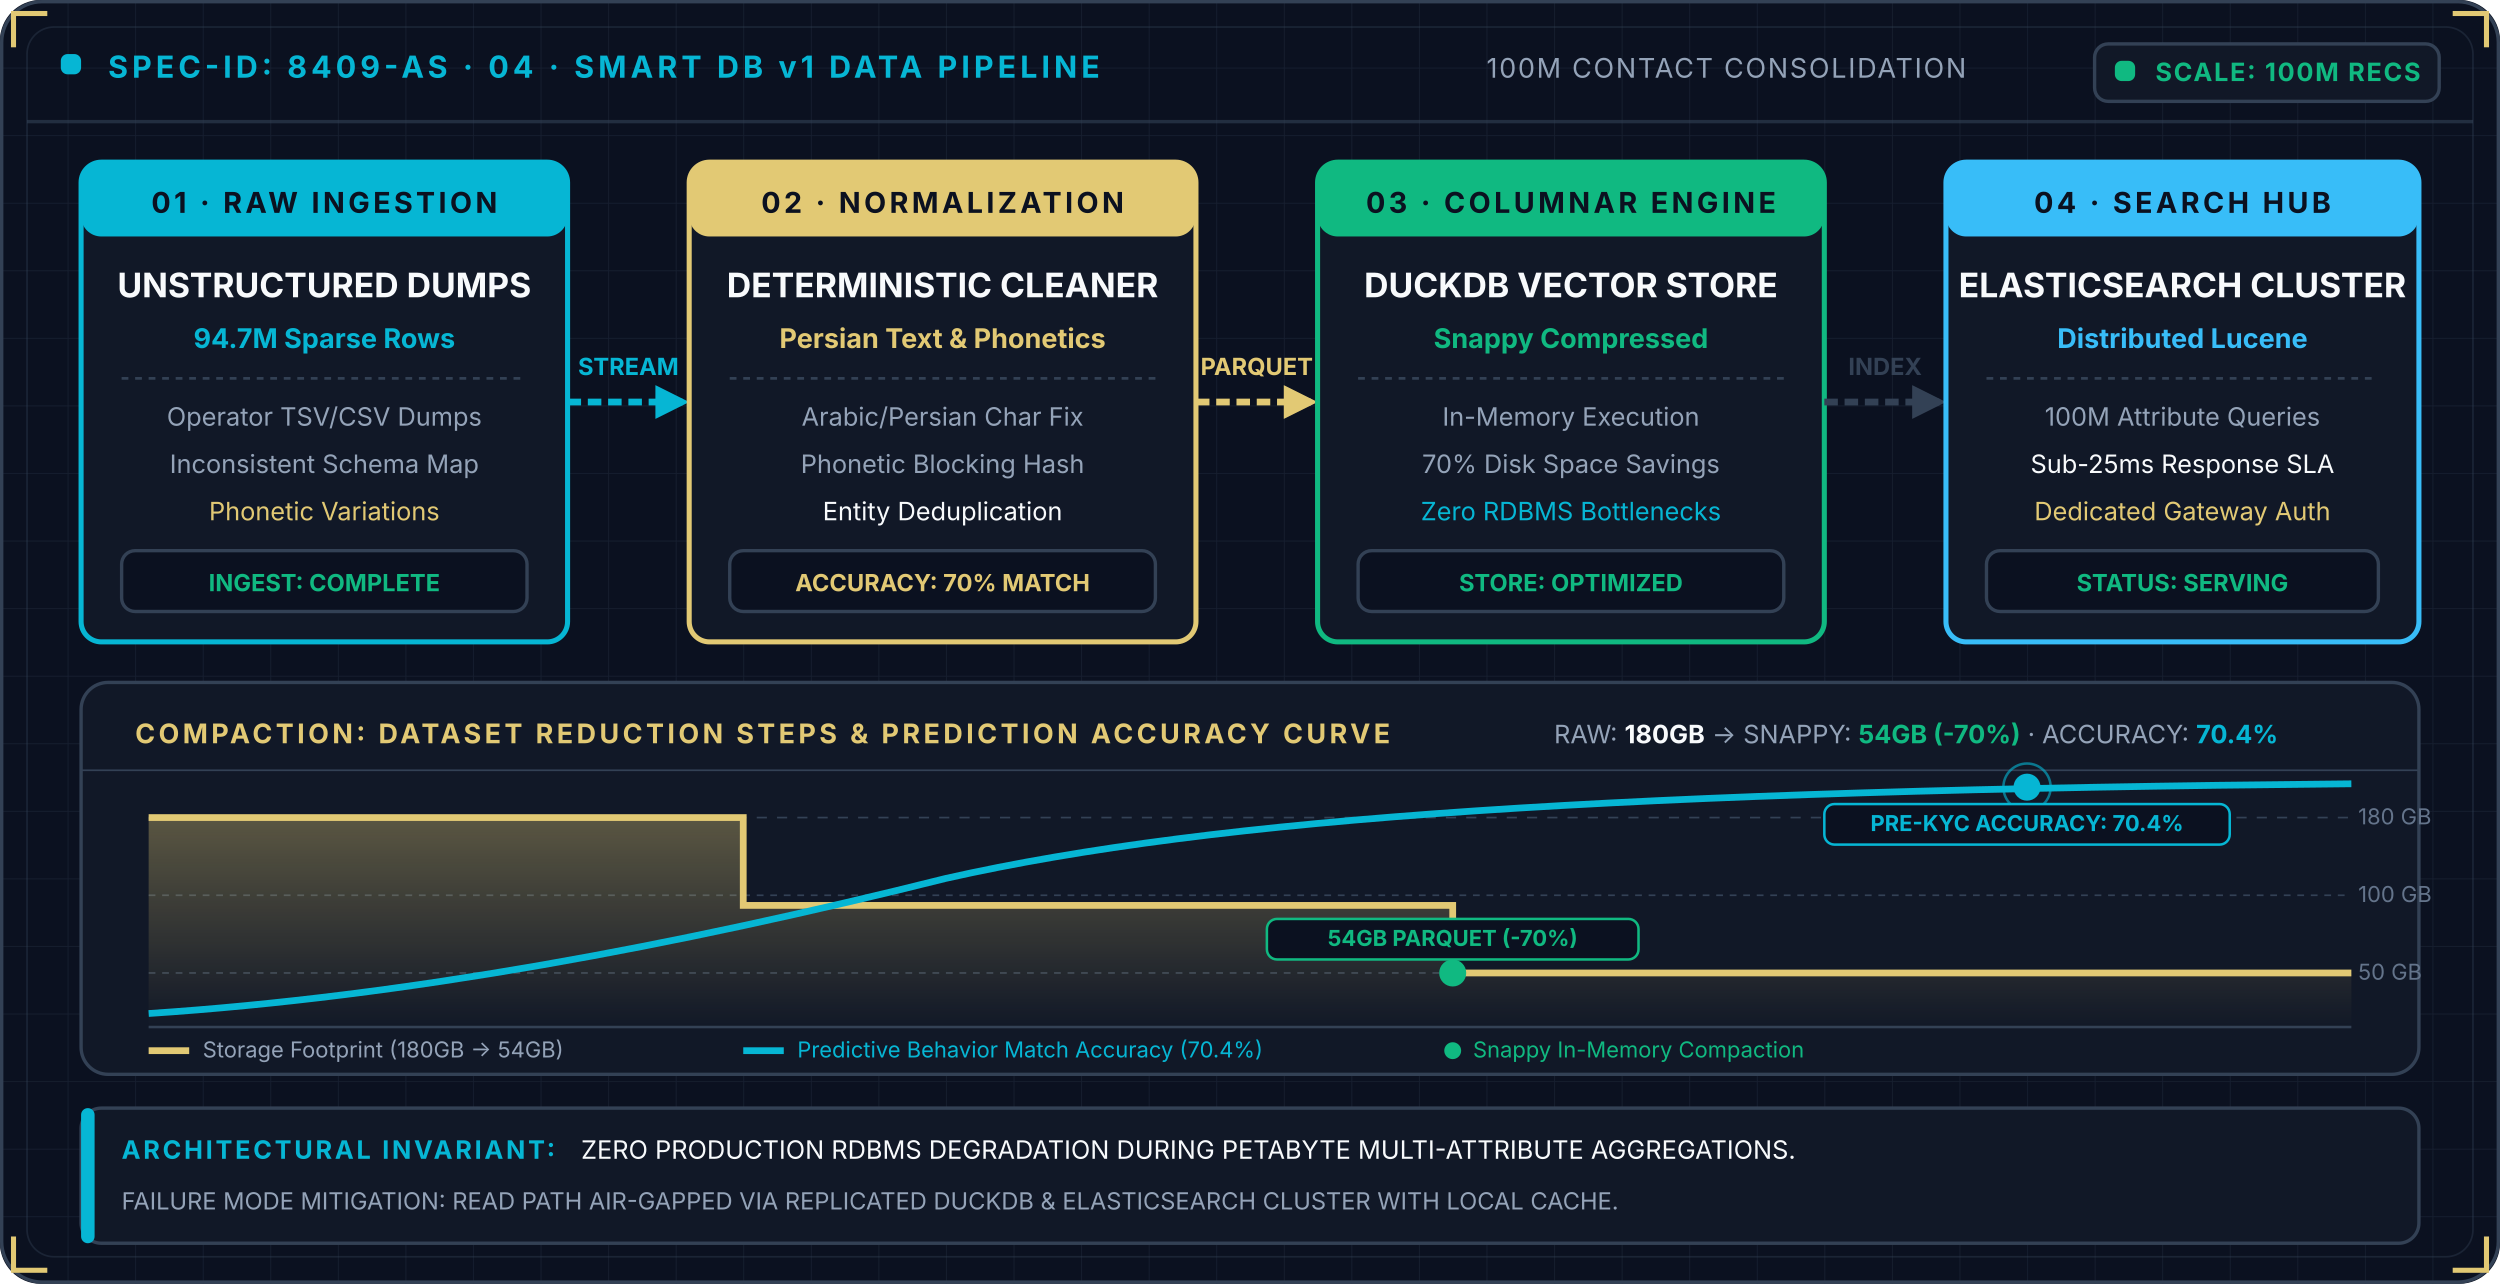
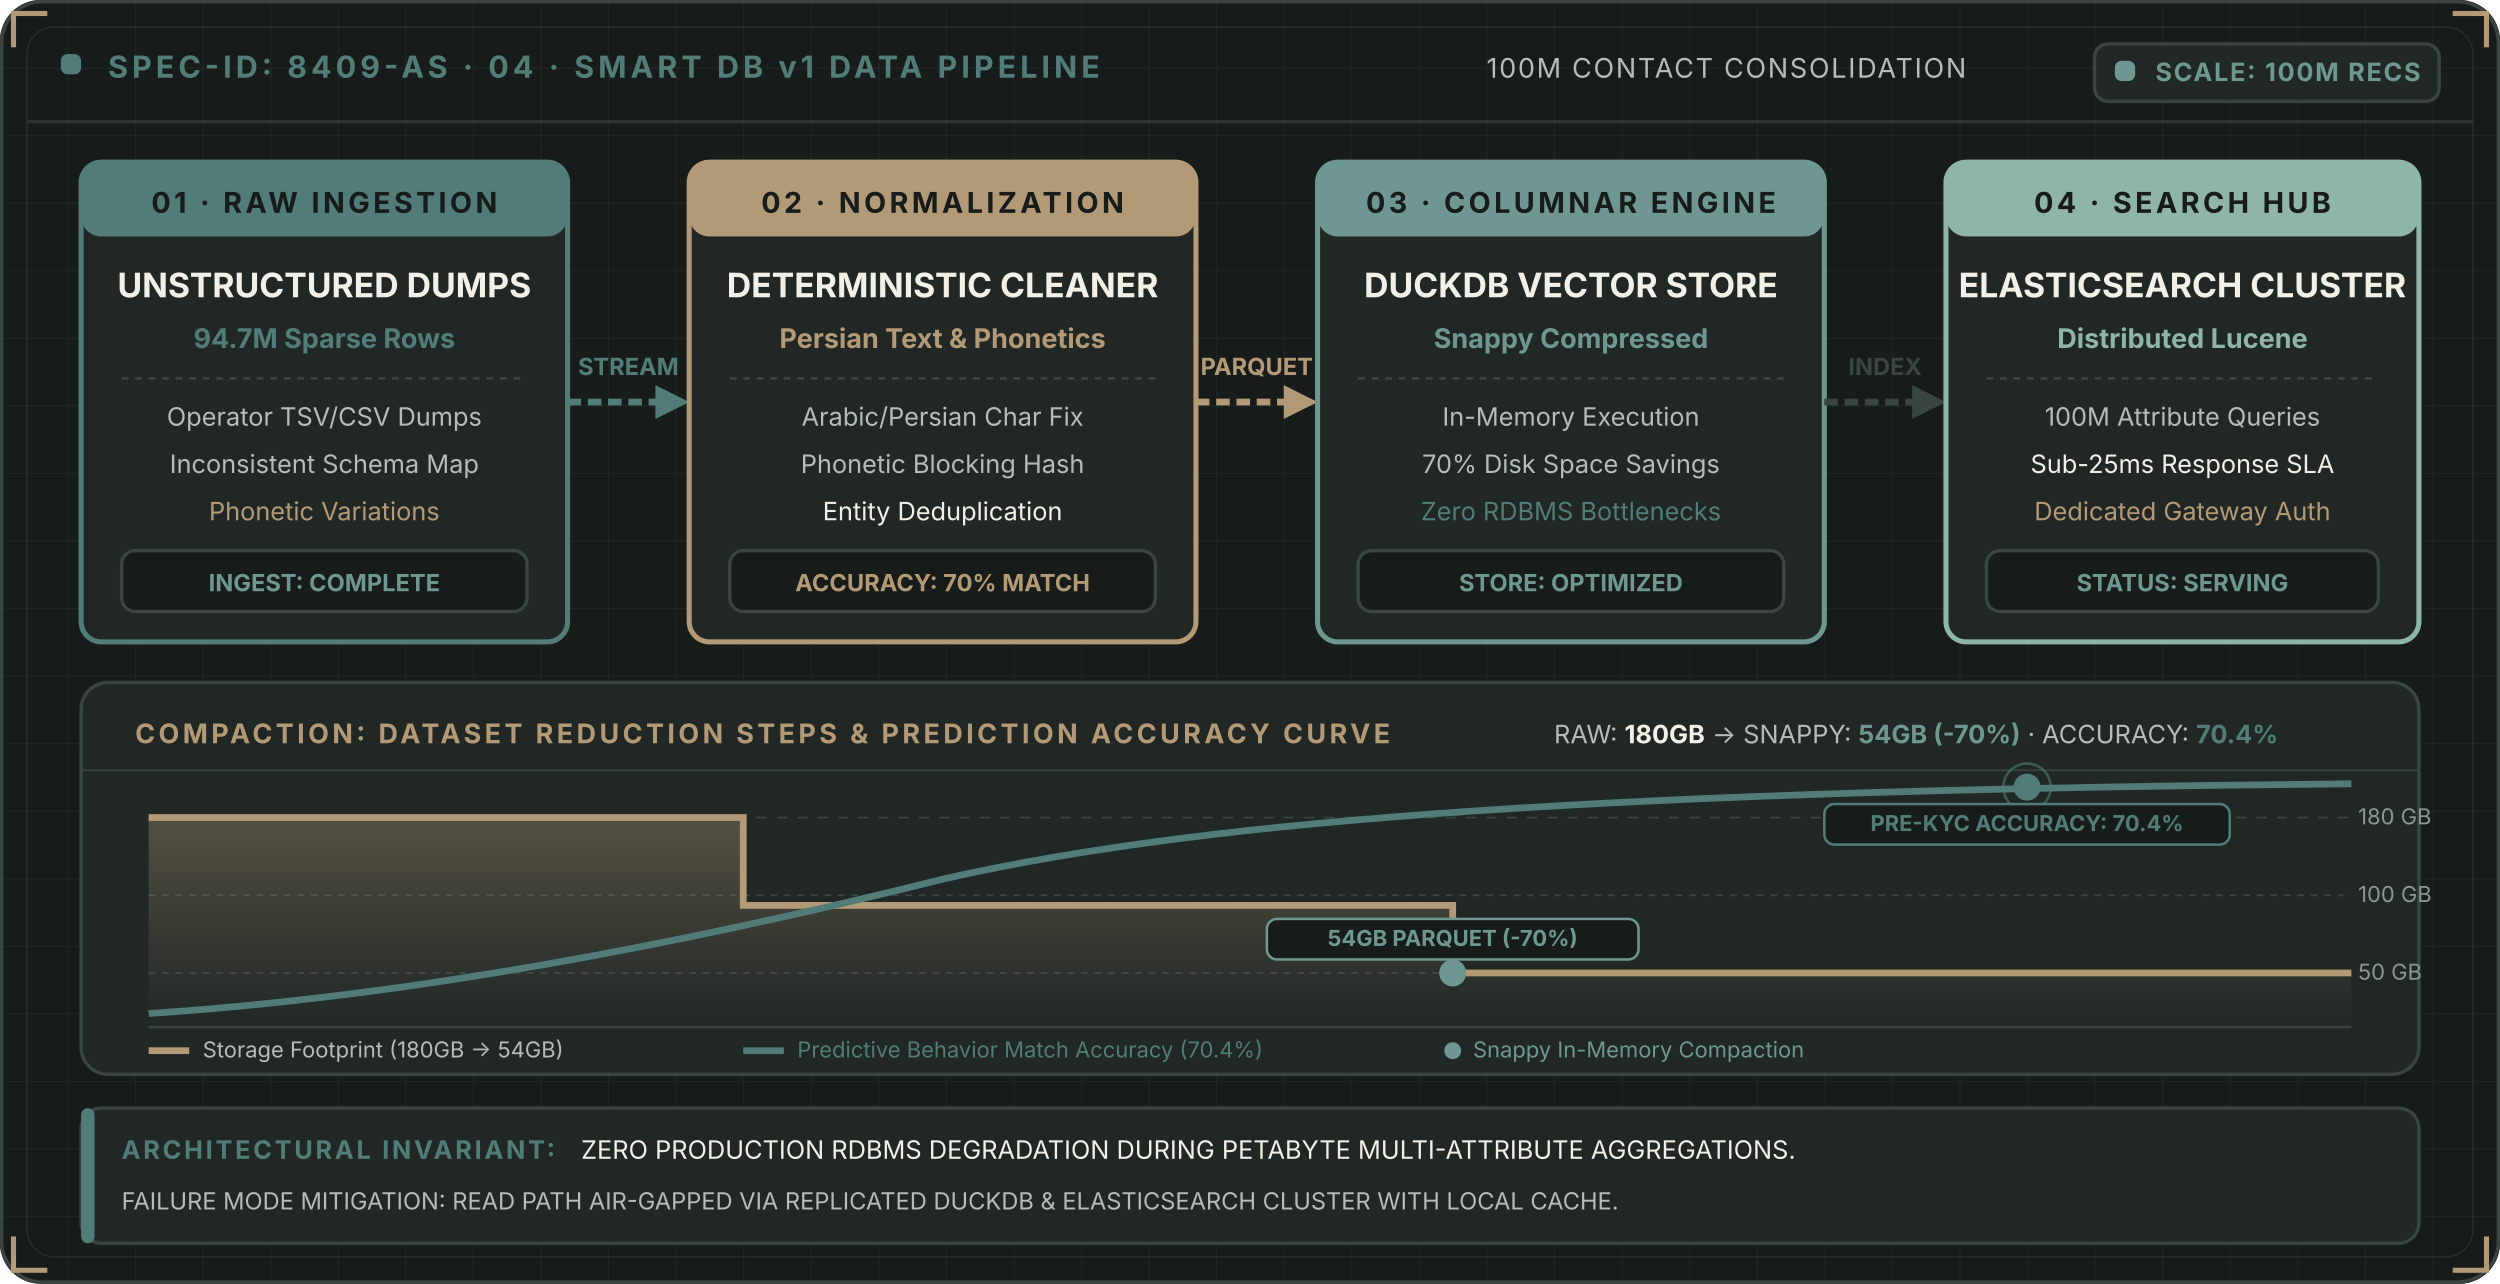
<svg xmlns="http://www.w3.org/2000/svg" dir="ltr" viewBox="0 0 740 380" width="100%" height="100%" fill="none">
  <defs>
    <pattern id="grid-p4" width="20" height="20" patternUnits="userSpaceOnUse">
-       <path d="M 20 0 L 0 0 0 20" fill="none" stroke="#1e293b" stroke-width="0.5" stroke-opacity="0.6" />
+       <path d="M 20 0 L 0 0 0 20" fill="none" stroke="#28312E" stroke-width="0.5" stroke-opacity="0.6" />
    </pattern>
    <linearGradient id="chartGrad4" x1="0" y1="0" x2="0" y2="1">
-       <stop offset="0%" stop-color="#e2c974" stop-opacity="0.35" />
-       <stop offset="100%" stop-color="#e2c974" stop-opacity="0.0" />
+       <stop offset="0%" stop-color="#B39A77" stop-opacity="0.35" />
+       <stop offset="100%" stop-color="#B39A77" stop-opacity="0.0" />
    </linearGradient>
    <style>
      text { font-family: 'IBM Plex Mono', -apple-system, monospace; user-select: none; }
    </style>
  </defs>
-   <rect width="740" height="380" fill="#0b1120" rx="12" />
+   <rect width="740" height="380" fill="#171C1A" rx="12" />
  <rect width="740" height="380" fill="url(#grid-p4)" rx="12" />
-   <rect x="0.5" y="0.5" width="739" height="379" stroke="#334155" stroke-width="1" rx="12" />
-   <rect x="8" y="8" width="724" height="364" stroke="#334155" stroke-width="0.5" stroke-opacity="0.4" rx="8" />
-   <path d="M 4 14 L 4 4 L 14 4" stroke="#e2c974" stroke-width="1.5" fill="none" />
-   <path d="M 726 4 L 736 4 L 736 14" stroke="#e2c974" stroke-width="1.5" fill="none" />
-   <path d="M 4 366 L 4 376 L 14 376" stroke="#e2c974" stroke-width="1.5" fill="none" />
-   <path d="M 726 376 L 736 376 L 736 366" stroke="#e2c974" stroke-width="1.5" fill="none" />
-   <line x1="8" y1="36" x2="732" y2="36" stroke="#334155" stroke-width="1" stroke-opacity="0.6" />
-   <rect x="18" y="16" width="6" height="6" fill="#06b6d4" rx="2" />
-   <text x="32" y="23" fill="#06b6d4" font-size="9" font-weight="700" letter-spacing="1.2">SPEC-ID: 8409-AS · 04 · SMART DB v1 DATA PIPELINE</text>
-   <text x="440" y="23" fill="#94a3b8" font-size="8" letter-spacing="0.5">100M CONTACT CONSOLIDATION</text>
-   <rect x="620" y="13" width="102" height="17" fill="#111827" stroke="#334155" stroke-width="1" rx="4" />
-   <rect x="626" y="18" width="6" height="6" fill="#10b981" rx="2" />
-   <text x="638" y="24" fill="#10b981" font-size="7.5" font-weight="700" letter-spacing="0.5">SCALE: 100M RECS</text>
+   <rect x="0.5" y="0.5" width="739" height="379" stroke="#3A4441" stroke-width="1" rx="12" />
+   <rect x="8" y="8" width="724" height="364" stroke="#3A4441" stroke-width="0.5" stroke-opacity="0.4" rx="8" />
+   <path d="M 4 14 L 4 4 L 14 4" stroke="#B39A77" stroke-width="1.5" fill="none" />
+   <path d="M 726 4 L 736 4 L 736 14" stroke="#B39A77" stroke-width="1.5" fill="none" />
+   <path d="M 4 366 L 4 376 L 14 376" stroke="#B39A77" stroke-width="1.5" fill="none" />
+   <path d="M 726 376 L 736 376 L 736 366" stroke="#B39A77" stroke-width="1.5" fill="none" />
+   <line x1="8" y1="36" x2="732" y2="36" stroke="#3A4441" stroke-width="1" stroke-opacity="0.6" />
+   <rect x="18" y="16" width="6" height="6" fill="#527C78" rx="2" />
+   <text x="32" y="23" fill="#527C78" font-size="9" font-weight="700" letter-spacing="1.2">SPEC-ID: 8409-AS · 04 · SMART DB v1 DATA PIPELINE</text>
+   <text x="440" y="23" fill="#B5BDB6" font-size="8" letter-spacing="0.5">100M CONTACT CONSOLIDATION</text>
+   <rect x="620" y="13" width="102" height="17" fill="#202725" stroke="#3A4441" stroke-width="1" rx="4" />
+   <rect x="626" y="18" width="6" height="6" fill="#6E9792" rx="2" />
+   <text x="638" y="24" fill="#6E9792" font-size="7.5" font-weight="700" letter-spacing="0.5">SCALE: 100M RECS</text>
  <g id="mod-raw">
-     <rect x="24" y="48" width="144" height="142" fill="#111827" stroke="#06b6d4" stroke-width="1.5" rx="6" />
-     <rect x="24" y="48" width="144" height="22" fill="#06b6d4" rx="6" />
-     <text x="96" y="63" fill="#0b1120" font-size="8.5" font-weight="700" text-anchor="middle" letter-spacing="1">01 · RAW INGESTION</text>
-     <text x="96" y="88" fill="#f8fafc" font-size="10" font-weight="700" text-anchor="middle">UNSTRUCTURED DUMPS</text>
-     <text x="96" y="103" fill="#06b6d4" font-size="8" font-weight="700" text-anchor="middle">94.7M Sparse Rows</text>
-     <line x1="36" y1="112" x2="156" y2="112" stroke="#334155" stroke-width="0.8" stroke-dasharray="2 2" />
-     <text x="96" y="126" fill="#94a3b8" font-size="7.5" text-anchor="middle">Operator TSV/CSV Dumps</text>
-     <text x="96" y="140" fill="#94a3b8" font-size="7.5" text-anchor="middle">Inconsistent Schema Map</text>
-     <text x="96" y="154" fill="#e2c974" font-size="7.5" text-anchor="middle">Phonetic Variations</text>
-     <rect x="36" y="163" width="120" height="18" fill="#0b1120" stroke="#334155" stroke-width="1" rx="4" />
-     <text x="96" y="175" fill="#10b981" font-size="7" font-weight="700" text-anchor="middle">INGEST: COMPLETE</text>
+     <rect x="24" y="48" width="144" height="142" fill="#202725" stroke="#527C78" stroke-width="1.5" rx="6" />
+     <rect x="24" y="48" width="144" height="22" fill="#527C78" rx="6" />
+     <text x="96" y="63" fill="#171C1A" font-size="8.5" font-weight="700" text-anchor="middle" letter-spacing="1">01 · RAW INGESTION</text>
+     <text x="96" y="88" fill="#F3F0E8" font-size="10" font-weight="700" text-anchor="middle">UNSTRUCTURED DUMPS</text>
+     <text x="96" y="103" fill="#527C78" font-size="8" font-weight="700" text-anchor="middle">94.7M Sparse Rows</text>
+     <line x1="36" y1="112" x2="156" y2="112" stroke="#3A4441" stroke-width="0.8" stroke-dasharray="2 2" />
+     <text x="96" y="126" fill="#B5BDB6" font-size="7.5" text-anchor="middle">Operator TSV/CSV Dumps</text>
+     <text x="96" y="140" fill="#B5BDB6" font-size="7.5" text-anchor="middle">Inconsistent Schema Map</text>
+     <text x="96" y="154" fill="#B39A77" font-size="7.5" text-anchor="middle">Phonetic Variations</text>
+     <rect x="36" y="163" width="120" height="18" fill="#171C1A" stroke="#3A4441" stroke-width="1" rx="4" />
+     <text x="96" y="175" fill="#6E9792" font-size="7" font-weight="700" text-anchor="middle">INGEST: COMPLETE</text>
  </g>
-   <path d="M 168 119 L 202 119" stroke="#06b6d4" stroke-width="2" stroke-dasharray="4 2" />
-   <polygon points="204,119 194,114 194,124" fill="#06b6d4" />
-   <text x="186" y="111" fill="#06b6d4" font-size="7" font-weight="700" text-anchor="middle">STREAM</text>
+   <path d="M 168 119 L 202 119" stroke="#527C78" stroke-width="2" stroke-dasharray="4 2" />
+   <polygon points="204,119 194,114 194,124" fill="#527C78" />
+   <text x="186" y="111" fill="#527C78" font-size="7" font-weight="700" text-anchor="middle">STREAM</text>
  <g id="mod-clean">
-     <rect x="204" y="48" width="150" height="142" fill="#111827" stroke="#e2c974" stroke-width="1.5" rx="6" />
-     <rect x="204" y="48" width="150" height="22" fill="#e2c974" rx="6" />
-     <text x="279" y="63" fill="#0b1120" font-size="8.5" font-weight="700" text-anchor="middle" letter-spacing="1">02 · NORMALIZATION</text>
-     <text x="279" y="88" fill="#f8fafc" font-size="10" font-weight="700" text-anchor="middle">DETERMINISTIC CLEANER</text>
-     <text x="279" y="103" fill="#e2c974" font-size="8" font-weight="700" text-anchor="middle">Persian Text &amp; Phonetics</text>
-     <line x1="216" y1="112" x2="342" y2="112" stroke="#334155" stroke-width="0.8" stroke-dasharray="2 2" />
-     <text x="279" y="126" fill="#94a3b8" font-size="7.5" text-anchor="middle">Arabic/Persian Char Fix</text>
-     <text x="279" y="140" fill="#94a3b8" font-size="7.5" text-anchor="middle">Phonetic Blocking Hash</text>
-     <text x="279" y="154" fill="#f8fafc" font-size="7.5" text-anchor="middle">Entity Deduplication</text>
-     <rect x="216" y="163" width="126" height="18" fill="#0b1120" stroke="#334155" stroke-width="1" rx="4" />
-     <text x="279" y="175" fill="#e2c974" font-size="7" font-weight="700" text-anchor="middle">ACCURACY: 70% MATCH</text>
+     <rect x="204" y="48" width="150" height="142" fill="#202725" stroke="#B39A77" stroke-width="1.5" rx="6" />
+     <rect x="204" y="48" width="150" height="22" fill="#B39A77" rx="6" />
+     <text x="279" y="63" fill="#171C1A" font-size="8.5" font-weight="700" text-anchor="middle" letter-spacing="1">02 · NORMALIZATION</text>
+     <text x="279" y="88" fill="#F3F0E8" font-size="10" font-weight="700" text-anchor="middle">DETERMINISTIC CLEANER</text>
+     <text x="279" y="103" fill="#B39A77" font-size="8" font-weight="700" text-anchor="middle">Persian Text &amp; Phonetics</text>
+     <line x1="216" y1="112" x2="342" y2="112" stroke="#3A4441" stroke-width="0.8" stroke-dasharray="2 2" />
+     <text x="279" y="126" fill="#B5BDB6" font-size="7.5" text-anchor="middle">Arabic/Persian Char Fix</text>
+     <text x="279" y="140" fill="#B5BDB6" font-size="7.5" text-anchor="middle">Phonetic Blocking Hash</text>
+     <text x="279" y="154" fill="#F3F0E8" font-size="7.5" text-anchor="middle">Entity Deduplication</text>
+     <rect x="216" y="163" width="126" height="18" fill="#171C1A" stroke="#3A4441" stroke-width="1" rx="4" />
+     <text x="279" y="175" fill="#B39A77" font-size="7" font-weight="700" text-anchor="middle">ACCURACY: 70% MATCH</text>
  </g>
-   <path d="M 354 119 L 388 119" stroke="#e2c974" stroke-width="2" stroke-dasharray="4 2" />
-   <polygon points="390,119 380,114 380,124" fill="#e2c974" />
-   <text x="372" y="111" fill="#e2c974" font-size="7" font-weight="700" text-anchor="middle">PARQUET</text>
+   <path d="M 354 119 L 388 119" stroke="#B39A77" stroke-width="2" stroke-dasharray="4 2" />
+   <polygon points="390,119 380,114 380,124" fill="#B39A77" />
+   <text x="372" y="111" fill="#B39A77" font-size="7" font-weight="700" text-anchor="middle">PARQUET</text>
  <g id="mod-duckdb">
-     <rect x="390" y="48" width="150" height="142" fill="#111827" stroke="#10b981" stroke-width="1.5" rx="6" />
-     <rect x="390" y="48" width="150" height="22" fill="#10b981" rx="6" />
-     <text x="465" y="63" fill="#0b1120" font-size="8.5" font-weight="700" text-anchor="middle" letter-spacing="1">03 · COLUMNAR ENGINE</text>
-     <text x="465" y="88" fill="#f8fafc" font-size="10" font-weight="700" text-anchor="middle">DUCKDB VECTOR STORE</text>
-     <text x="465" y="103" fill="#10b981" font-size="8" font-weight="700" text-anchor="middle">Snappy Compressed</text>
-     <line x1="402" y1="112" x2="528" y2="112" stroke="#334155" stroke-width="0.8" stroke-dasharray="2 2" />
-     <text x="465" y="126" fill="#94a3b8" font-size="7.5" text-anchor="middle">In-Memory Execution</text>
-     <text x="465" y="140" fill="#94a3b8" font-size="7.5" text-anchor="middle">70% Disk Space Savings</text>
-     <text x="465" y="154" fill="#06b6d4" font-size="7.5" text-anchor="middle">Zero RDBMS Bottlenecks</text>
-     <rect x="402" y="163" width="126" height="18" fill="#0b1120" stroke="#334155" stroke-width="1" rx="4" />
-     <text x="465" y="175" fill="#10b981" font-size="7" font-weight="700" text-anchor="middle">STORE: OPTIMIZED</text>
+     <rect x="390" y="48" width="150" height="142" fill="#202725" stroke="#6E9792" stroke-width="1.5" rx="6" />
+     <rect x="390" y="48" width="150" height="22" fill="#6E9792" rx="6" />
+     <text x="465" y="63" fill="#171C1A" font-size="8.5" font-weight="700" text-anchor="middle" letter-spacing="1">03 · COLUMNAR ENGINE</text>
+     <text x="465" y="88" fill="#F3F0E8" font-size="10" font-weight="700" text-anchor="middle">DUCKDB VECTOR STORE</text>
+     <text x="465" y="103" fill="#6E9792" font-size="8" font-weight="700" text-anchor="middle">Snappy Compressed</text>
+     <line x1="402" y1="112" x2="528" y2="112" stroke="#3A4441" stroke-width="0.8" stroke-dasharray="2 2" />
+     <text x="465" y="126" fill="#B5BDB6" font-size="7.5" text-anchor="middle">In-Memory Execution</text>
+     <text x="465" y="140" fill="#B5BDB6" font-size="7.5" text-anchor="middle">70% Disk Space Savings</text>
+     <text x="465" y="154" fill="#527C78" font-size="7.5" text-anchor="middle">Zero RDBMS Bottlenecks</text>
+     <rect x="402" y="163" width="126" height="18" fill="#171C1A" stroke="#3A4441" stroke-width="1" rx="4" />
+     <text x="465" y="175" fill="#6E9792" font-size="7" font-weight="700" text-anchor="middle">STORE: OPTIMIZED</text>
  </g>
-   <path d="M 540 119 L 574 119" stroke="#334155" stroke-width="2" stroke-dasharray="4 2" />
-   <polygon points="576,119 566,114 566,124" fill="#334155" />
-   <text x="558" y="111" fill="#334155" font-size="7" font-weight="700" text-anchor="middle">INDEX</text>
+   <path d="M 540 119 L 574 119" stroke="#3A4441" stroke-width="2" stroke-dasharray="4 2" />
+   <polygon points="576,119 566,114 566,124" fill="#3A4441" />
+   <text x="558" y="111" fill="#3A4441" font-size="7" font-weight="700" text-anchor="middle">INDEX</text>
  <g id="mod-elastic">
-     <rect x="576" y="48" width="140" height="142" fill="#111827" stroke="#38bdf8" stroke-width="1.5" rx="6" />
-     <rect x="576" y="48" width="140" height="22" fill="#38bdf8" rx="6" />
-     <text x="646" y="63" fill="#0b1120" font-size="8.5" font-weight="700" text-anchor="middle" letter-spacing="1">04 · SEARCH HUB</text>
-     <text x="646" y="88" fill="#f8fafc" font-size="10" font-weight="700" text-anchor="middle">ELASTICSEARCH CLUSTER</text>
-     <text x="646" y="103" fill="#38bdf8" font-size="8" font-weight="700" text-anchor="middle">Distributed Lucene</text>
-     <line x1="588" y1="112" x2="704" y2="112" stroke="#334155" stroke-width="0.8" stroke-dasharray="2 2" />
-     <text x="646" y="126" fill="#94a3b8" font-size="7.5" text-anchor="middle">100M Attribute Queries</text>
-     <text x="646" y="140" fill="#f8fafc" font-size="7.5" text-anchor="middle">Sub-25ms Response SLA</text>
-     <text x="646" y="154" fill="#e2c974" font-size="7.5" text-anchor="middle">Dedicated Gateway Auth</text>
-     <rect x="588" y="163" width="116" height="18" fill="#0b1120" stroke="#334155" stroke-width="1" rx="4" />
-     <text x="646" y="175" fill="#10b981" font-size="7" font-weight="700" text-anchor="middle">STATUS: SERVING</text>
+     <rect x="576" y="48" width="140" height="142" fill="#202725" stroke="#8FB4AA" stroke-width="1.5" rx="6" />
+     <rect x="576" y="48" width="140" height="22" fill="#8FB4AA" rx="6" />
+     <text x="646" y="63" fill="#171C1A" font-size="8.5" font-weight="700" text-anchor="middle" letter-spacing="1">04 · SEARCH HUB</text>
+     <text x="646" y="88" fill="#F3F0E8" font-size="10" font-weight="700" text-anchor="middle">ELASTICSEARCH CLUSTER</text>
+     <text x="646" y="103" fill="#8FB4AA" font-size="8" font-weight="700" text-anchor="middle">Distributed Lucene</text>
+     <line x1="588" y1="112" x2="704" y2="112" stroke="#3A4441" stroke-width="0.8" stroke-dasharray="2 2" />
+     <text x="646" y="126" fill="#B5BDB6" font-size="7.5" text-anchor="middle">100M Attribute Queries</text>
+     <text x="646" y="140" fill="#F3F0E8" font-size="7.5" text-anchor="middle">Sub-25ms Response SLA</text>
+     <text x="646" y="154" fill="#B39A77" font-size="7.5" text-anchor="middle">Dedicated Gateway Auth</text>
+     <rect x="588" y="163" width="116" height="18" fill="#171C1A" stroke="#3A4441" stroke-width="1" rx="4" />
+     <text x="646" y="175" fill="#6E9792" font-size="7" font-weight="700" text-anchor="middle">STATUS: SERVING</text>
  </g>
  <g id="data-graph-4">
-     <rect x="24" y="202" width="692" height="116" fill="#111827" stroke="#334155" stroke-width="1" rx="8" />
-     <text x="40" y="220" fill="#e2c974" font-size="8" font-weight="700" letter-spacing="1">COMPACTION: DATASET REDUCTION STEPS &amp; PREDICTION ACCURACY CURVE</text>
-     <text x="460" y="220" fill="#94a3b8" font-size="7.5">RAW: <tspan fill="#f8fafc" font-weight="700">180GB</tspan> → SNAPPY: <tspan fill="#10b981" font-weight="700">54GB (-70%)</tspan> · ACCURACY: <tspan fill="#06b6d4" font-weight="700">70.4%</tspan>
+     <rect x="24" y="202" width="692" height="116" fill="#202725" stroke="#3A4441" stroke-width="1" rx="8" />
+     <text x="40" y="220" fill="#B39A77" font-size="8" font-weight="700" letter-spacing="1">COMPACTION: DATASET REDUCTION STEPS &amp; PREDICTION ACCURACY CURVE</text>
+     <text x="460" y="220" fill="#B5BDB6" font-size="7.5">RAW: <tspan fill="#F3F0E8" font-weight="700">180GB</tspan> → SNAPPY: <tspan fill="#6E9792" font-weight="700">54GB (-70%)</tspan> · ACCURACY: <tspan fill="#527C78" font-weight="700">70.4%</tspan>
    </text>
-     <line x1="24" y1="228" x2="716" y2="228" stroke="#334155" stroke-width="0.5" />
-     <line x1="44" y1="242" x2="696" y2="242" stroke="#334155" stroke-width="0.5" stroke-dasharray="3 3" />
-     <text x="698" y="244" fill="#64748b" font-size="6.5">180 GB</text>
-     <line x1="44" y1="265" x2="696" y2="265" stroke="#334155" stroke-width="0.5" stroke-dasharray="2 2" />
-     <text x="698" y="267" fill="#64748b" font-size="6.5">100 GB</text>
-     <line x1="44" y1="288" x2="696" y2="288" stroke="#334155" stroke-width="0.5" stroke-dasharray="2 2" />
-     <text x="698" y="290" fill="#64748b" font-size="6.5">50 GB</text>
-     <line x1="44" y1="304" x2="696" y2="304" stroke="#334155" stroke-width="0.75" />
+     <line x1="24" y1="228" x2="716" y2="228" stroke="#3A4441" stroke-width="0.5" />
+     <line x1="44" y1="242" x2="696" y2="242" stroke="#3A4441" stroke-width="0.5" stroke-dasharray="3 3" />
+     <text x="698" y="244" fill="#8C9790" font-size="6.5">180 GB</text>
+     <line x1="44" y1="265" x2="696" y2="265" stroke="#3A4441" stroke-width="0.5" stroke-dasharray="2 2" />
+     <text x="698" y="267" fill="#8C9790" font-size="6.5">100 GB</text>
+     <line x1="44" y1="288" x2="696" y2="288" stroke="#3A4441" stroke-width="0.5" stroke-dasharray="2 2" />
+     <text x="698" y="290" fill="#8C9790" font-size="6.5">50 GB</text>
+     <line x1="44" y1="304" x2="696" y2="304" stroke="#3A4441" stroke-width="0.75" />
    <path d="M 44 304               L 44 242               L 220 242               L 220 268               L 430 268               L 430 288               L 696 288               L 696 304 Z" fill="url(#chartGrad4)" />
-     <path d="M 44 242               L 220 242               L 220 268               L 430 268               L 430 288               L 696 288" stroke="#e2c974" stroke-width="2" fill="none" />
-     <path d="M 44 300               C 120 295, 200 280, 280 260               C 360 242, 480 234, 696 232" stroke="#06b6d4" stroke-width="2" fill="none" />
-     <circle cx="600" cy="233" r="4" fill="#06b6d4" />
-     <circle cx="600" cy="233" r="7" stroke="#06b6d4" stroke-width="0.75" stroke-opacity="0.6" fill="none" />
-     <rect x="540" y="238" width="120" height="12" fill="#0b1120" stroke="#06b6d4" stroke-width="0.75" rx="3" />
-     <text x="600" y="246" fill="#06b6d4" font-size="6.5" font-weight="700" text-anchor="middle">PRE-KYC ACCURACY: 70.4%</text>
-     <circle cx="430" cy="288" r="4" fill="#10b981" />
-     <rect x="375" y="272" width="110" height="12" fill="#0b1120" stroke="#10b981" stroke-width="0.75" rx="3" />
-     <text x="430" y="280" fill="#10b981" font-size="6.5" font-weight="700" text-anchor="middle">54GB PARQUET (-70%)</text>
-     <line x1="44" y1="311" x2="56" y2="311" stroke="#e2c974" stroke-width="2" />
-     <text x="60" y="313" fill="#94a3b8" font-size="6.5">Storage Footprint (180GB → 54GB)</text>
-     <line x1="220" y1="311" x2="232" y2="311" stroke="#06b6d4" stroke-width="2" />
-     <text x="236" y="313" fill="#06b6d4" font-size="6.5">Predictive Behavior Match Accuracy (70.4%)</text>
-     <circle cx="430" cy="311" r="2.5" fill="#10b981" />
-     <text x="436" y="313" fill="#10b981" font-size="6.5">Snappy In-Memory Compaction</text>
+     <path d="M 44 242               L 220 242               L 220 268               L 430 268               L 430 288               L 696 288" stroke="#B39A77" stroke-width="2" fill="none" />
+     <path d="M 44 300               C 120 295, 200 280, 280 260               C 360 242, 480 234, 696 232" stroke="#527C78" stroke-width="2" fill="none" />
+     <circle cx="600" cy="233" r="4" fill="#527C78" />
+     <circle cx="600" cy="233" r="7" stroke="#527C78" stroke-width="0.75" stroke-opacity="0.6" fill="none" />
+     <rect x="540" y="238" width="120" height="12" fill="#171C1A" stroke="#527C78" stroke-width="0.75" rx="3" />
+     <text x="600" y="246" fill="#527C78" font-size="6.5" font-weight="700" text-anchor="middle">PRE-KYC ACCURACY: 70.4%</text>
+     <circle cx="430" cy="288" r="4" fill="#6E9792" />
+     <rect x="375" y="272" width="110" height="12" fill="#171C1A" stroke="#6E9792" stroke-width="0.75" rx="3" />
+     <text x="430" y="280" fill="#6E9792" font-size="6.5" font-weight="700" text-anchor="middle">54GB PARQUET (-70%)</text>
+     <line x1="44" y1="311" x2="56" y2="311" stroke="#B39A77" stroke-width="2" />
+     <text x="60" y="313" fill="#B5BDB6" font-size="6.5">Storage Footprint (180GB → 54GB)</text>
+     <line x1="220" y1="311" x2="232" y2="311" stroke="#527C78" stroke-width="2" />
+     <text x="236" y="313" fill="#527C78" font-size="6.5">Predictive Behavior Match Accuracy (70.4%)</text>
+     <circle cx="430" cy="311" r="2.5" fill="#6E9792" />
+     <text x="436" y="313" fill="#6E9792" font-size="6.5">Snappy In-Memory Compaction</text>
  </g>
-   <rect x="24" y="328" width="692" height="40" fill="#111827" stroke="#334155" stroke-width="1" rx="6" />
-   <rect x="24" y="328" width="4" height="40" fill="#06b6d4" rx="2" />
-   <text x="36" y="343" fill="#06b6d4" font-size="7.5" font-weight="700" letter-spacing="0.8">ARCHITECTURAL INVARIANT:</text>
-   <text x="172" y="343" fill="#f8fafc" font-size="7.5">ZERO PRODUCTION RDBMS DEGRADATION DURING PETABYTE MULTI-ATTRIBUTE AGGREGATIONS.</text>
-   <text x="36" y="358" fill="#94a3b8" font-size="7">FAILURE MODE MITIGATION: READ PATH AIR-GAPPED VIA REPLICATED DUCKDB &amp; ELASTICSEARCH CLUSTER WITH LOCAL CACHE.</text>
+   <rect x="24" y="328" width="692" height="40" fill="#202725" stroke="#3A4441" stroke-width="1" rx="6" />
+   <rect x="24" y="328" width="4" height="40" fill="#527C78" rx="2" />
+   <text x="36" y="343" fill="#527C78" font-size="7.5" font-weight="700" letter-spacing="0.8">ARCHITECTURAL INVARIANT:</text>
+   <text x="172" y="343" fill="#F3F0E8" font-size="7.5">ZERO PRODUCTION RDBMS DEGRADATION DURING PETABYTE MULTI-ATTRIBUTE AGGREGATIONS.</text>
+   <text x="36" y="358" fill="#B5BDB6" font-size="7">FAILURE MODE MITIGATION: READ PATH AIR-GAPPED VIA REPLICATED DUCKDB &amp; ELASTICSEARCH CLUSTER WITH LOCAL CACHE.</text>
</svg>
